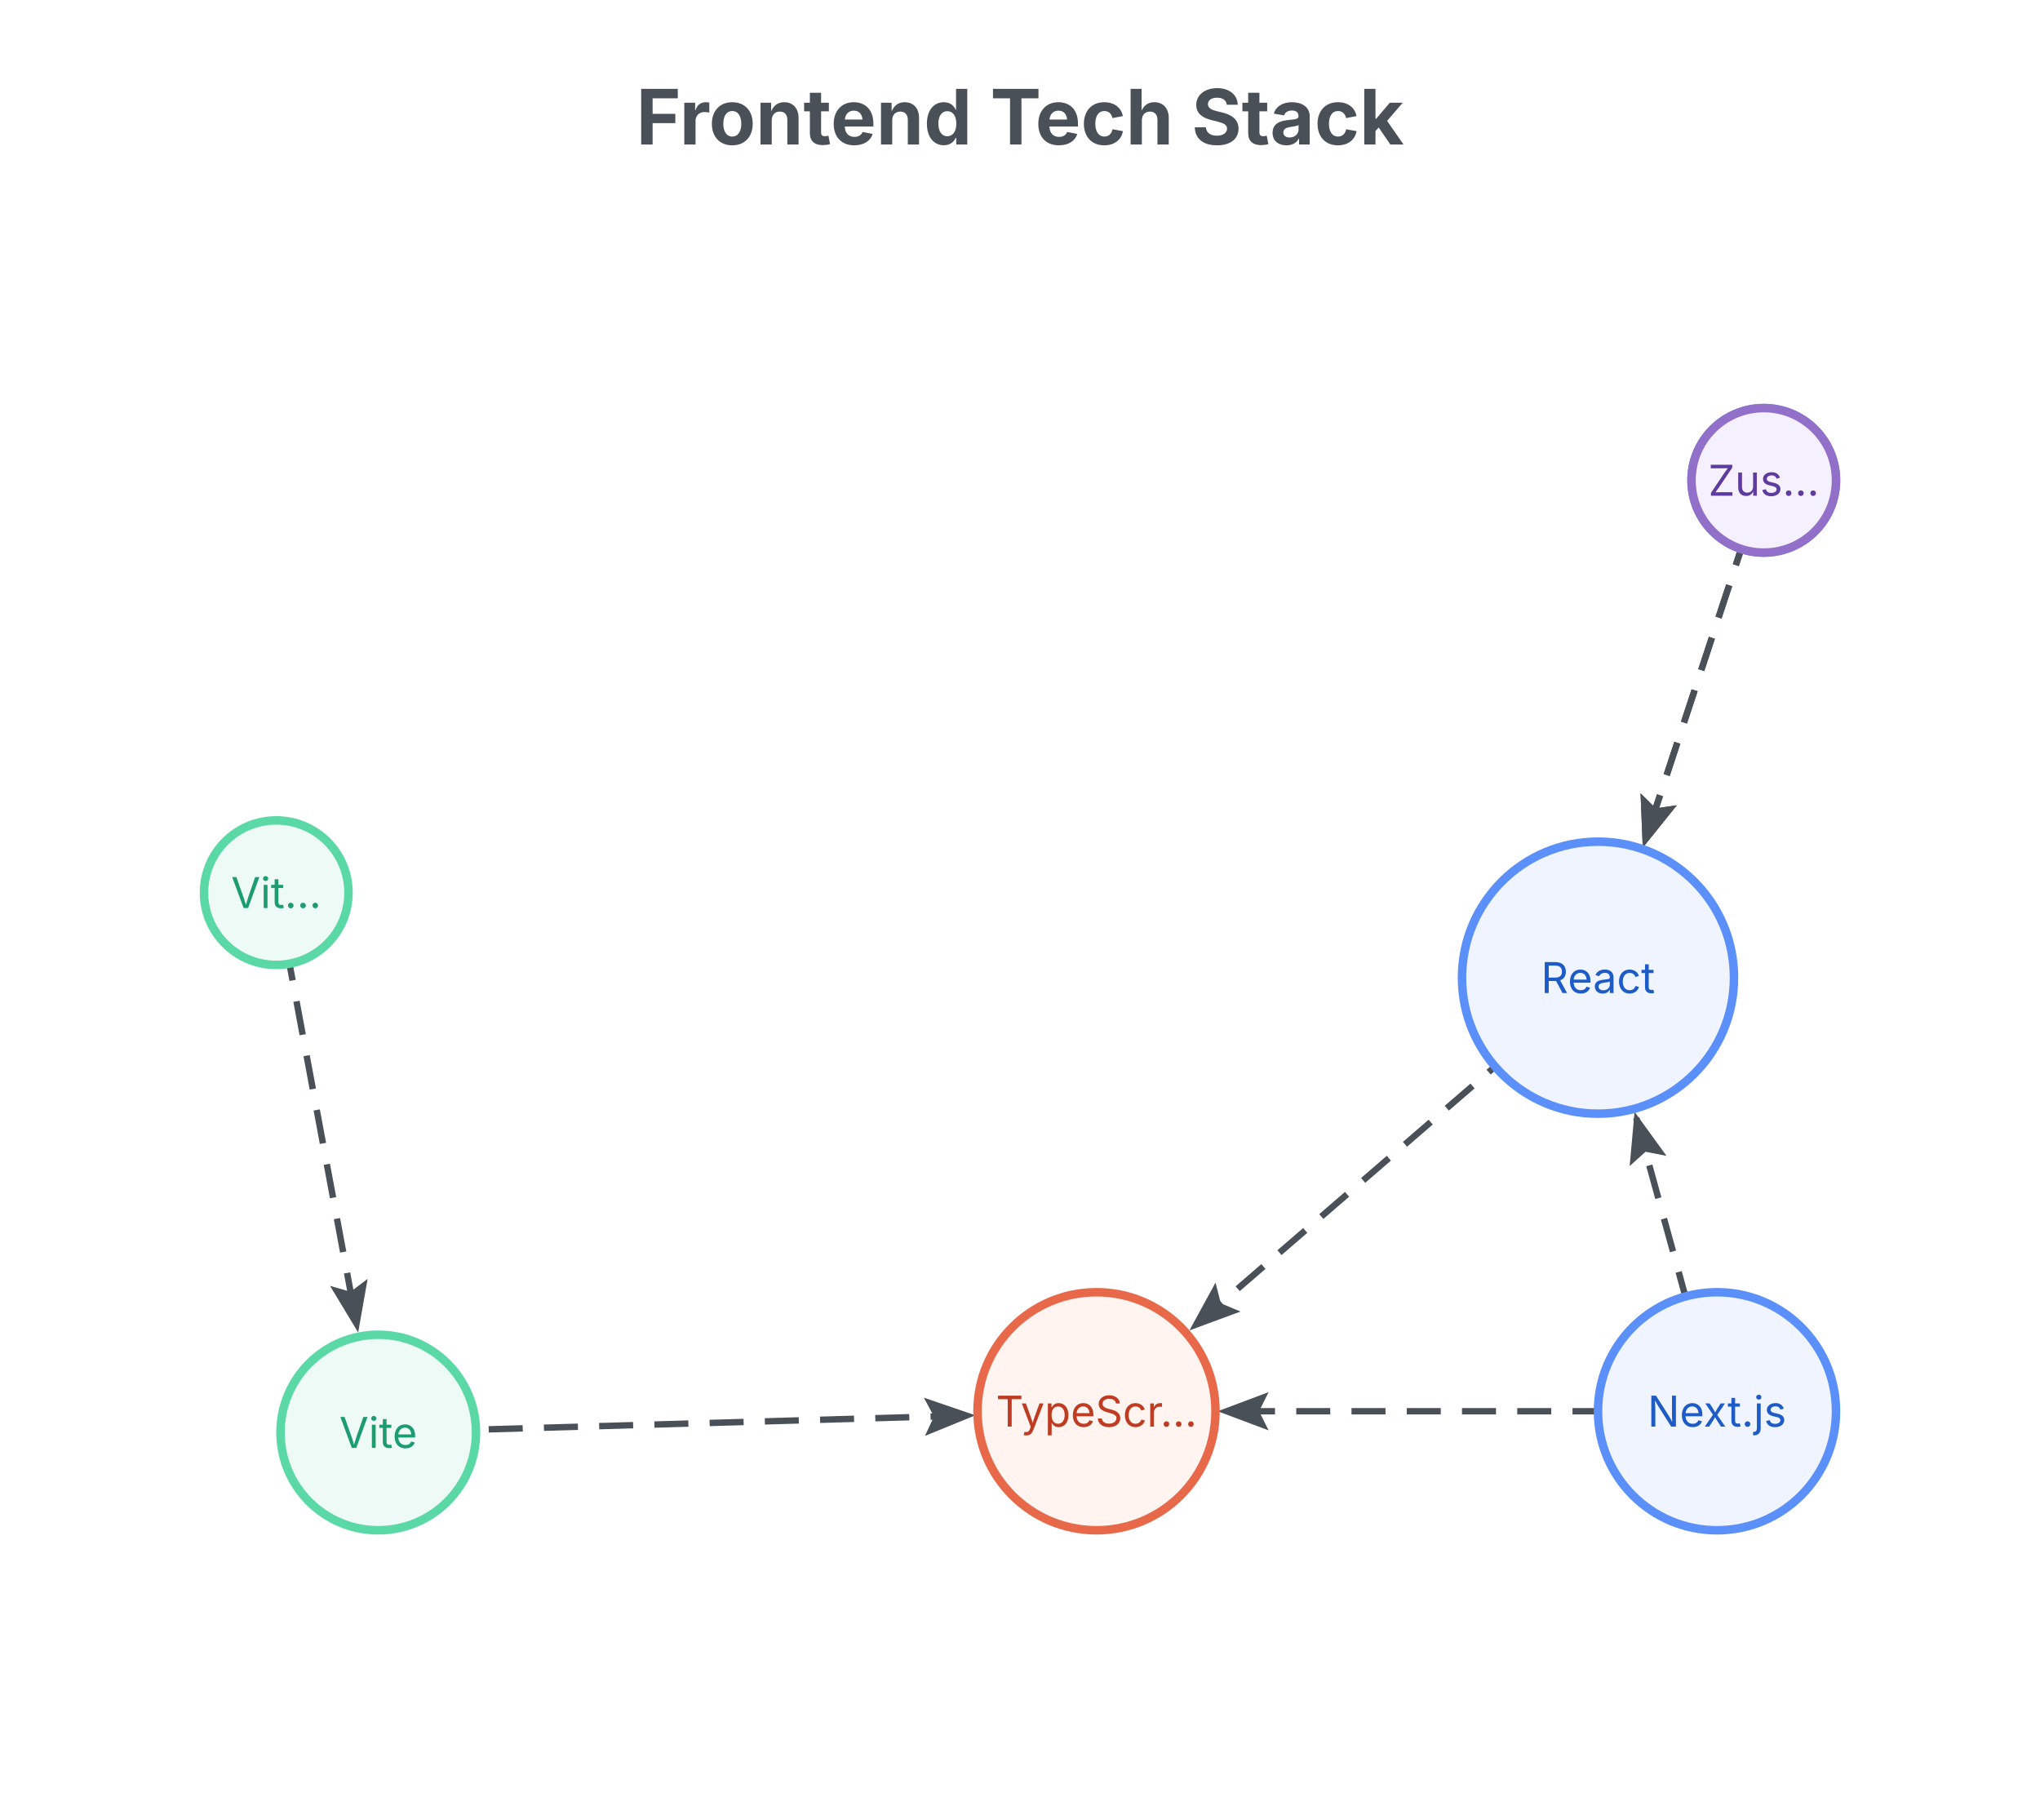
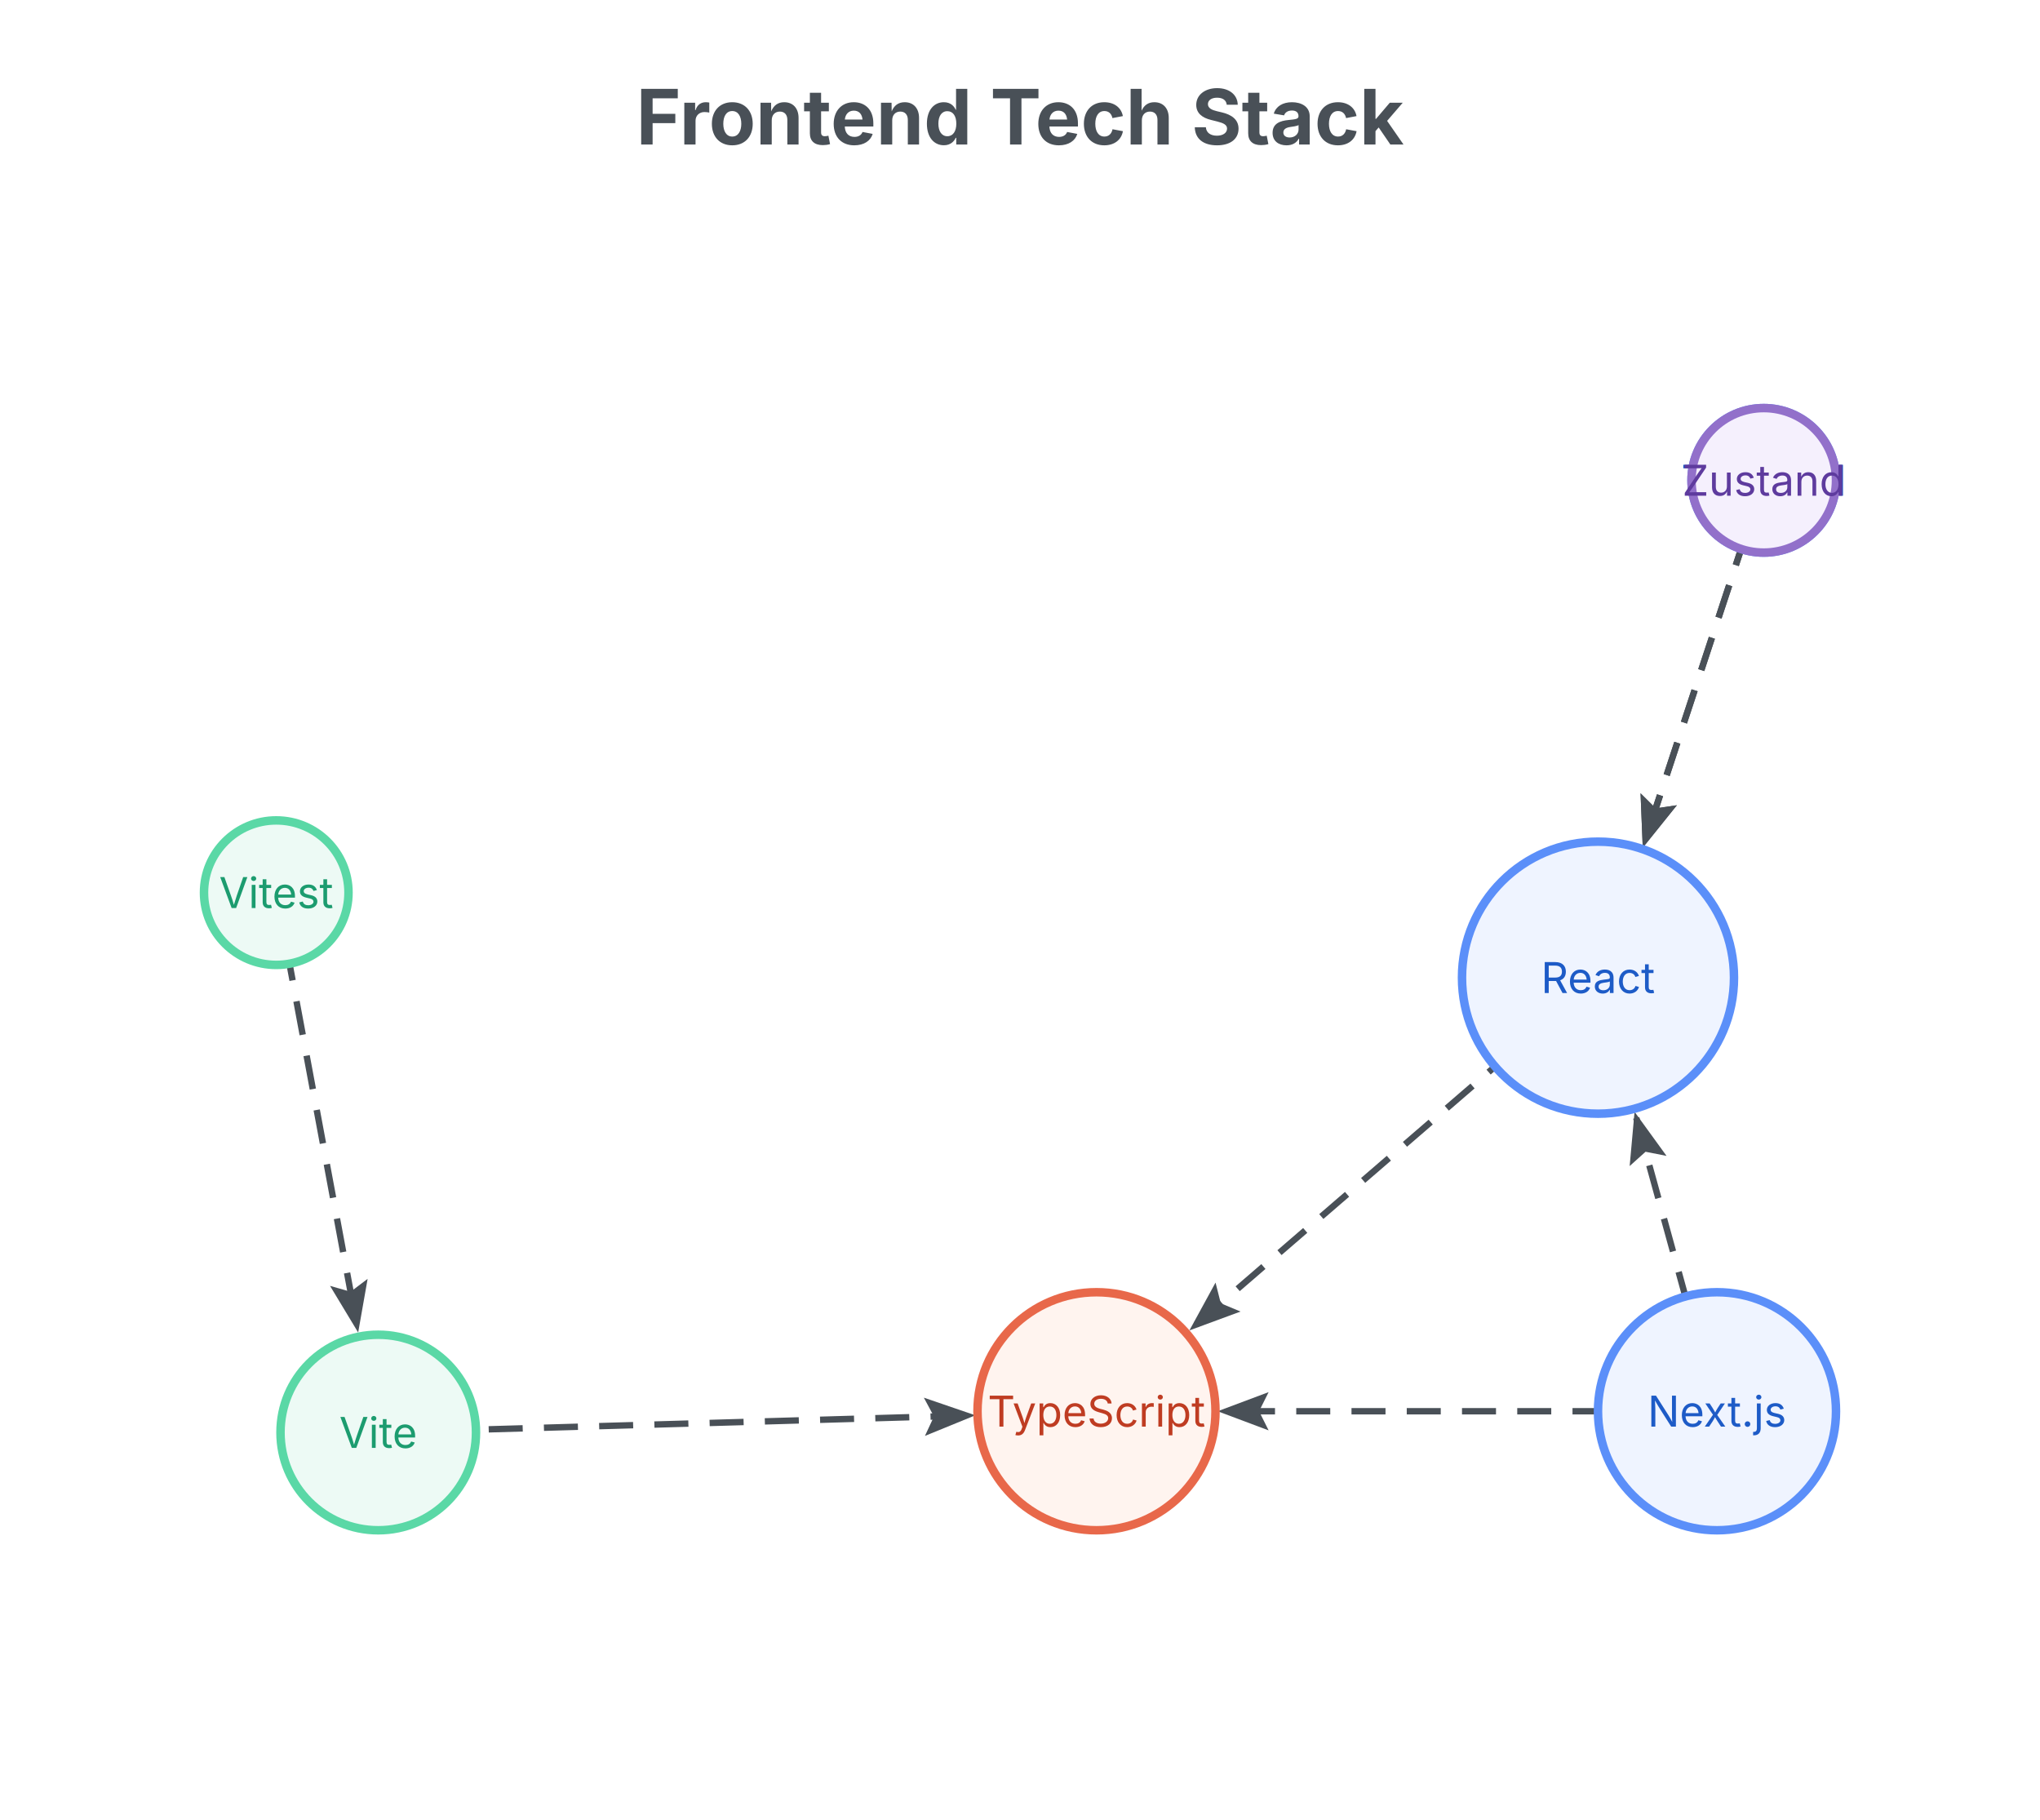
<svg xmlns="http://www.w3.org/2000/svg" width="480" height="428" viewBox="0 0 480 428">
  <text x="240" y="34" text-anchor="middle" font-family="Inter, system-ui, -apple-system, sans-serif" font-size="18" font-weight="700" fill="#495057">Frontend Tech Stack</text>
  <g class="network-diagram" transform="translate(0,48)">
    <defs>
      <marker id="net-1-arr" markerWidth="8" markerHeight="6" refX="7" refY="3" orient="auto" markerUnits="strokeWidth">
        <polygon points="0 0, 8 3, 0 6, 1.5 3" fill="#495057" />
      </marker>
      <style>.net-1-edge{stroke-dasharray:8 5;animation:net-1-dash 1.2s linear infinite;}@keyframes net-1-dash{to{stroke-dashoffset:-26;}}</style>
    </defs>
    <line x1="404" y1="284" x2="385" y2="215" stroke="#495057" stroke-width="1.5" marker-end="url(#net-1-arr)" class="net-1-edge" />
    <line x1="376" y1="182" x2="281" y2="264" stroke="#495057" stroke-width="1.5" marker-end="url(#net-1-arr)" class="net-1-edge" />
    <line x1="404" y1="284" x2="288" y2="284" stroke="#495057" stroke-width="1.5" marker-end="url(#net-1-arr)" class="net-1-edge" />
    <line x1="89" y1="289" x2="228" y2="285" stroke="#495057" stroke-width="1.5" marker-end="url(#net-1-arr)" class="net-1-edge" />
    <line x1="415" y1="65" x2="387" y2="150" stroke="#495057" stroke-width="1.5" marker-end="url(#net-1-arr)" class="net-1-edge" />
    <line x1="415" y1="65" x2="387" y2="150" stroke="#495057" stroke-width="1.5" marker-end="url(#net-1-arr)" class="net-1-edge" />
    <line x1="65" y1="162" x2="84" y2="264" stroke="#495057" stroke-width="1.5" marker-end="url(#net-1-arr)" class="net-1-edge" />
    <circle cx="376" cy="182" r="32" fill="#eff4ff" stroke="#5b8ff9" stroke-width="2" />
    <text x="376" y="182" text-anchor="middle" dominant-baseline="middle" font-family="Inter, system-ui, -apple-system, sans-serif" font-size="10" fill="#1d5bc7">React</text>
    <circle cx="404" cy="284" r="28" fill="#eff4ff" stroke="#5b8ff9" stroke-width="2" />
    <text x="404" y="284" text-anchor="middle" dominant-baseline="middle" font-family="Inter, system-ui, -apple-system, sans-serif" font-size="10" fill="#1d5bc7">Next.js</text>
    <circle cx="258" cy="284" r="28" fill="#fff4ef" stroke="#e8684a" stroke-width="2" />
-     <text x="258" y="284" text-anchor="middle" dominant-baseline="middle" font-family="Inter, system-ui, -apple-system, sans-serif" font-size="10" fill="#bf3c22">TypeScr…</text>
+     <text x="258" y="284" text-anchor="middle" dominant-baseline="middle" font-family="Inter, system-ui, -apple-system, sans-serif" font-size="10" fill="#bf3c22">TypeScript</text>
    <circle cx="89" cy="289" r="23" fill="#edfaf5" stroke="#5ad8a6" stroke-width="2" />
    <text x="89" y="289" text-anchor="middle" dominant-baseline="middle" font-family="Inter, system-ui, -apple-system, sans-serif" font-size="10" fill="#1c9c6f">Vite</text>
    <circle cx="415" cy="65" r="17" fill="#eff4ff" stroke="#5b8ff9" stroke-width="2" />
-     <text x="415" y="65" text-anchor="middle" dominant-baseline="middle" font-family="Inter, system-ui, -apple-system, sans-serif" font-size="10" fill="#1d5bc7">Tai…</text>
+     <text x="415" y="65" text-anchor="middle" dominant-baseline="middle" font-family="Inter, system-ui, -apple-system, sans-serif" font-size="10" fill="#1d5bc7">Tailwind</text>
    <circle cx="415" cy="65" r="17" fill="#f5f0fd" stroke="#9270ca" stroke-width="2" />
-     <text x="415" y="65" text-anchor="middle" dominant-baseline="middle" font-family="Inter, system-ui, -apple-system, sans-serif" font-size="10" fill="#5e3b9e">Zus…</text>
+     <text x="415" y="65" text-anchor="middle" dominant-baseline="middle" font-family="Inter, system-ui, -apple-system, sans-serif" font-size="10" fill="#5e3b9e">Zustand</text>
    <circle cx="65" cy="162" r="17" fill="#edfaf5" stroke="#5ad8a6" stroke-width="2" />
-     <text x="65" y="162" text-anchor="middle" dominant-baseline="middle" font-family="Inter, system-ui, -apple-system, sans-serif" font-size="10" fill="#1c9c6f">Vit…</text>
+     <text x="65" y="162" text-anchor="middle" dominant-baseline="middle" font-family="Inter, system-ui, -apple-system, sans-serif" font-size="10" fill="#1c9c6f">Vitest</text>
  </g>
</svg>
